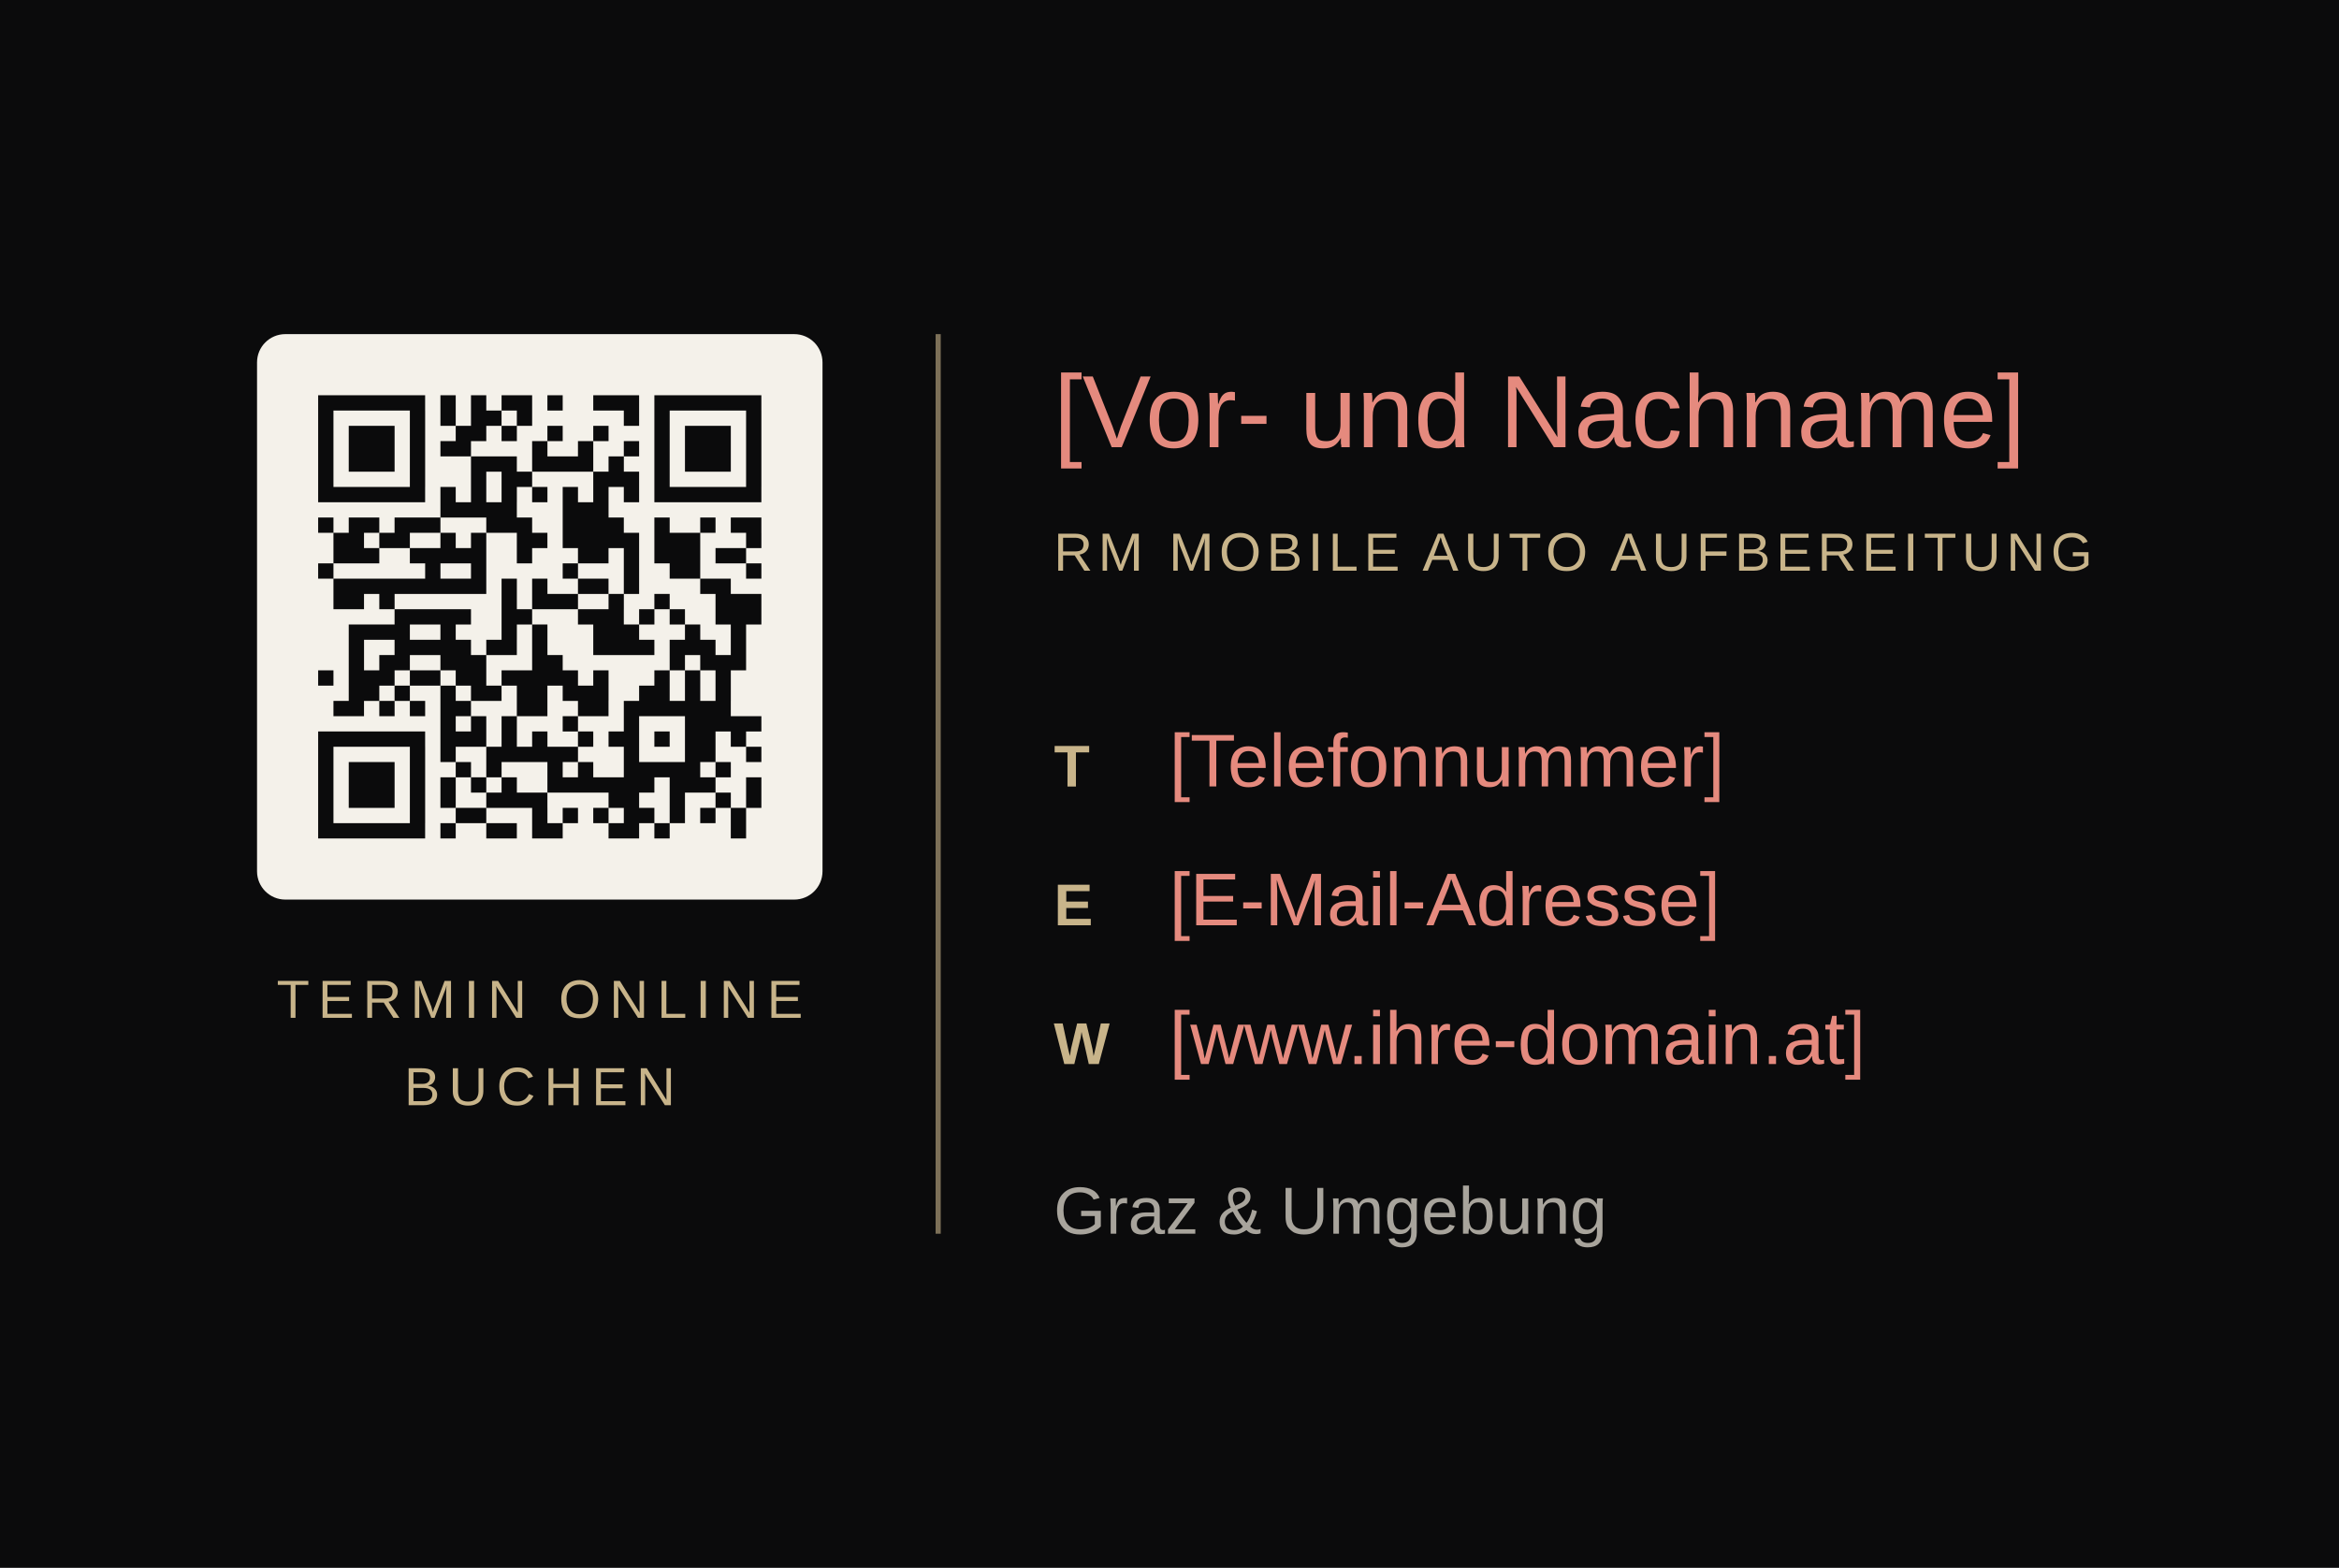
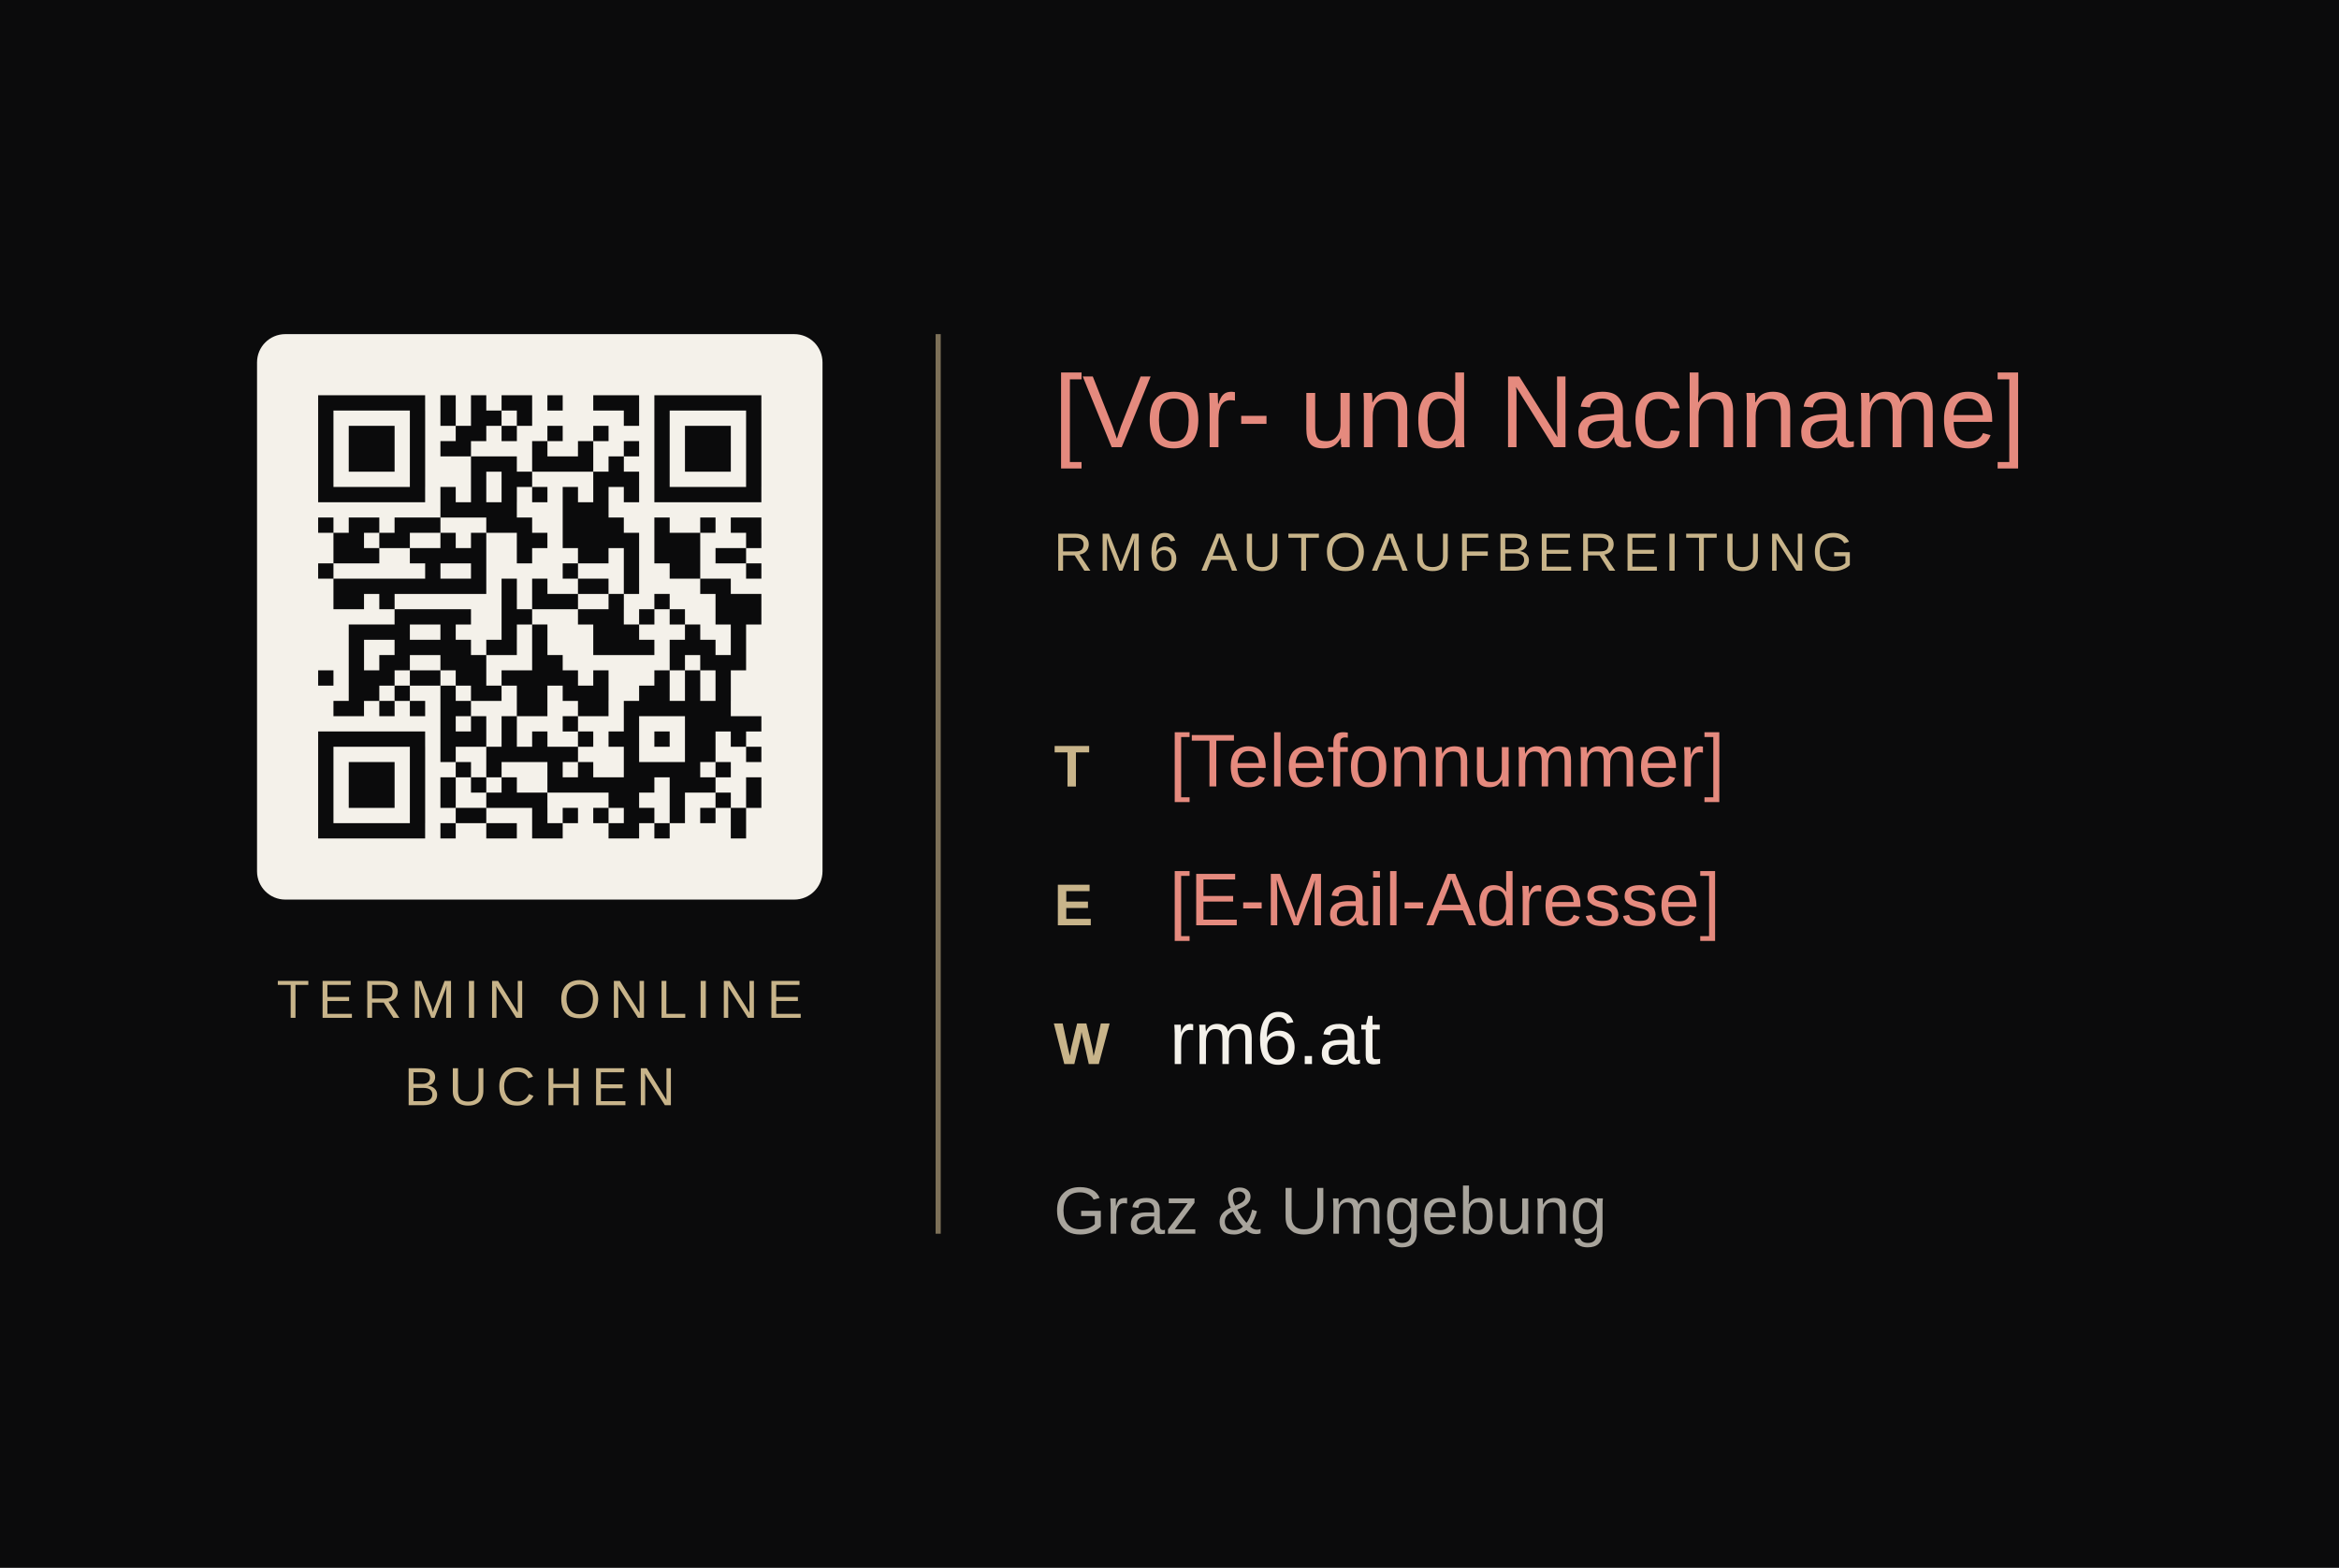
<svg xmlns="http://www.w3.org/2000/svg" width="91mm" height="61mm" viewBox="-3 -3 91 61">
  <defs />
  <rect x="-3" y="-3" width="91" height="61" fill="#0b0b0c" />
  <rect x="7" y="10" width="22" height="22" rx="1.1" fill="#f4f1ea" />
  <path d="M9.378 12.378h4.162v0.595h-4.162zM14.135 12.378h0.595v0.595h-0.595zM15.324 12.378h0.595v0.595h-0.595zM16.514 12.378h1.189v0.595h-1.189zM18.297 12.378h0.595v0.595h-0.595zM20.081 12.378h1.784v0.595h-1.784zM22.459 12.378h4.162v0.595h-4.162zM9.378 12.973h0.595v0.595h-0.595zM12.946 12.973h0.595v0.595h-0.595zM14.135 12.973h0.595v0.595h-0.595zM15.324 12.973h1.189v0.595h-1.189zM17.108 12.973h0.595v0.595h-0.595zM21.27 12.973h0.595v0.595h-0.595zM22.459 12.973h0.595v0.595h-0.595zM26.027 12.973h0.595v0.595h-0.595zM9.378 13.568h0.595v0.595h-0.595zM10.568 13.568h1.784v0.595h-1.784zM12.946 13.568h0.595v0.595h-0.595zM14.73 13.568h1.189v0.595h-1.189zM16.514 13.568h0.595v0.595h-0.595zM18.297 13.568h0.595v0.595h-0.595zM20.081 13.568h0.595v0.595h-0.595zM22.459 13.568h0.595v0.595h-0.595zM23.649 13.568h1.784v0.595h-1.784zM26.027 13.568h0.595v0.595h-0.595zM9.378 14.162h0.595v0.595h-0.595zM10.568 14.162h1.784v0.595h-1.784zM12.946 14.162h0.595v0.595h-0.595zM14.135 14.162h1.189v0.595h-1.189zM17.703 14.162h0.595v0.595h-0.595zM19.486 14.162h0.595v0.595h-0.595zM21.27 14.162h0.595v0.595h-0.595zM22.459 14.162h0.595v0.595h-0.595zM23.649 14.162h1.784v0.595h-1.784zM26.027 14.162h0.595v0.595h-0.595zM9.378 14.757h0.595v0.595h-0.595zM10.568 14.757h1.784v0.595h-1.784zM12.946 14.757h0.595v0.595h-0.595zM15.324 14.757h1.784v0.595h-1.784zM17.703 14.757h2.378v0.595h-2.378zM20.676 14.757h0.595v0.595h-0.595zM22.459 14.757h0.595v0.595h-0.595zM23.649 14.757h1.784v0.595h-1.784zM26.027 14.757h0.595v0.595h-0.595zM9.378 15.351h0.595v0.595h-0.595zM12.946 15.351h0.595v0.595h-0.595zM15.324 15.351h0.595v0.595h-0.595zM16.514 15.351h1.189v0.595h-1.189zM20.081 15.351h1.784v0.595h-1.784zM22.459 15.351h0.595v0.595h-0.595zM26.027 15.351h0.595v0.595h-0.595zM9.378 15.946h4.162v0.595h-4.162zM14.135 15.946h0.595v0.595h-0.595zM15.324 15.946h0.595v0.595h-0.595zM16.514 15.946h0.595v0.595h-0.595zM17.703 15.946h0.595v0.595h-0.595zM18.892 15.946h0.595v0.595h-0.595zM20.081 15.946h0.595v0.595h-0.595zM21.27 15.946h0.595v0.595h-0.595zM22.459 15.946h4.162v0.595h-4.162zM14.135 16.541h2.973v0.595h-2.973zM18.892 16.541h1.784v0.595h-1.784zM9.378 17.135h0.595v0.595h-0.595zM10.568 17.135h1.189v0.595h-1.189zM12.351 17.135h1.784v0.595h-1.784zM15.919 17.135h1.784v0.595h-1.784zM18.892 17.135h2.378v0.595h-2.378zM22.459 17.135h0.595v0.595h-0.595zM24.243 17.135h0.595v0.595h-0.595zM25.432 17.135h1.189v0.595h-1.189zM9.973 17.73h1.189v0.595h-1.189zM11.757 17.73h1.189v0.595h-1.189zM14.135 17.73h0.595v0.595h-0.595zM15.324 17.73h0.595v0.595h-0.595zM17.108 17.73h1.189v0.595h-1.189zM18.892 17.73h2.973v0.595h-2.973zM22.459 17.73h1.784v0.595h-1.784zM26.027 17.73h0.595v0.595h-0.595zM9.973 18.324h1.784v0.595h-1.784zM12.946 18.324h2.973v0.595h-2.973zM17.108 18.324h0.595v0.595h-0.595zM19.486 18.324h1.189v0.595h-1.189zM21.27 18.324h0.595v0.595h-0.595zM22.459 18.324h1.784v0.595h-1.784zM24.838 18.324h1.189v0.595h-1.189zM9.378 18.919h0.595v0.595h-0.595zM13.541 18.919h0.595v0.595h-0.595zM15.324 18.919h0.595v0.595h-0.595zM18.892 18.919h0.595v0.595h-0.595zM21.27 18.919h0.595v0.595h-0.595zM23.054 18.919h1.189v0.595h-1.189zM26.027 18.919h0.595v0.595h-0.595zM9.973 19.514h5.946v0.595h-5.946zM16.514 19.514h0.595v0.595h-0.595zM17.703 19.514h0.595v0.595h-0.595zM19.486 19.514h1.189v0.595h-1.189zM21.27 19.514h0.595v0.595h-0.595zM24.243 19.514h1.189v0.595h-1.189zM9.973 20.108h1.189v0.595h-1.189zM11.757 20.108h0.595v0.595h-0.595zM16.514 20.108h0.595v0.595h-0.595zM17.703 20.108h1.784v0.595h-1.784zM20.676 20.108h0.595v0.595h-0.595zM22.459 20.108h0.595v0.595h-0.595zM24.838 20.108h1.784v0.595h-1.784zM12.351 20.703h2.973v0.595h-2.973zM16.514 20.703h1.189v0.595h-1.189zM19.486 20.703h1.784v0.595h-1.784zM21.865 20.703h0.595v0.595h-0.595zM23.054 20.703h0.595v0.595h-0.595zM24.838 20.703h1.784v0.595h-1.784zM10.568 21.297h2.378v0.595h-2.378zM14.135 21.297h0.595v0.595h-0.595zM16.514 21.297h0.595v0.595h-0.595zM17.703 21.297h0.595v0.595h-0.595zM20.081 21.297h1.784v0.595h-1.784zM23.649 21.297h0.595v0.595h-0.595zM25.432 21.297h0.595v0.595h-0.595zM10.568 21.892h0.595v0.595h-0.595zM12.351 21.892h2.973v0.595h-2.973zM15.919 21.892h1.189v0.595h-1.189zM17.703 21.892h0.595v0.595h-0.595zM20.081 21.892h2.378v0.595h-2.378zM23.054 21.892h1.784v0.595h-1.784zM25.432 21.892h0.595v0.595h-0.595zM10.568 22.486h0.595v0.595h-0.595zM11.757 22.486h1.189v0.595h-1.189zM14.135 22.486h1.784v0.595h-1.784zM17.703 22.486h1.189v0.595h-1.189zM23.054 22.486h0.595v0.595h-0.595zM24.243 22.486h1.784v0.595h-1.784zM9.378 23.081h0.595v0.595h-0.595zM10.568 23.081h1.784v0.595h-1.784zM12.946 23.081h1.189v0.595h-1.189zM14.73 23.081h1.189v0.595h-1.189zM16.514 23.081h2.973v0.595h-2.973zM20.081 23.081h0.595v0.595h-0.595zM22.459 23.081h0.595v0.595h-0.595zM23.649 23.081h0.595v0.595h-0.595zM24.838 23.081h0.595v0.595h-0.595zM10.568 23.676h1.189v0.595h-1.189zM12.351 23.676h0.595v0.595h-0.595zM14.135 23.676h0.595v0.595h-0.595zM15.324 23.676h1.189v0.595h-1.189zM17.108 23.676h1.189v0.595h-1.189zM18.892 23.676h1.784v0.595h-1.784zM21.865 23.676h1.189v0.595h-1.189zM23.649 23.676h0.595v0.595h-0.595zM24.838 23.676h0.595v0.595h-0.595zM9.973 24.27h1.189v0.595h-1.189zM11.757 24.27h0.595v0.595h-0.595zM12.946 24.27h0.595v0.595h-0.595zM14.135 24.27h1.189v0.595h-1.189zM17.108 24.27h1.189v0.595h-1.189zM19.486 24.27h1.189v0.595h-1.189zM21.27 24.27h4.162v0.595h-4.162zM14.135 24.865h0.595v0.595h-0.595zM15.324 24.865h0.595v0.595h-0.595zM16.514 24.865h0.595v0.595h-0.595zM18.892 24.865h0.595v0.595h-0.595zM21.27 24.865h0.595v0.595h-0.595zM23.649 24.865h2.973v0.595h-2.973zM9.378 25.459h4.162v0.595h-4.162zM14.135 25.459h1.784v0.595h-1.784zM16.514 25.459h0.595v0.595h-0.595zM17.703 25.459h0.595v0.595h-0.595zM19.486 25.459h0.595v0.595h-0.595zM20.676 25.459h1.189v0.595h-1.189zM22.459 25.459h0.595v0.595h-0.595zM23.649 25.459h1.189v0.595h-1.189zM25.432 25.459h0.595v0.595h-0.595zM9.378 26.054h0.595v0.595h-0.595zM12.946 26.054h0.595v0.595h-0.595zM14.135 26.054h0.595v0.595h-0.595zM15.919 26.054h3.568v0.595h-3.568zM21.27 26.054h0.595v0.595h-0.595zM23.649 26.054h1.189v0.595h-1.189zM26.027 26.054h0.595v0.595h-0.595zM9.378 26.649h0.595v0.595h-0.595zM10.568 26.649h1.784v0.595h-1.784zM12.946 26.649h0.595v0.595h-0.595zM14.73 26.649h0.595v0.595h-0.595zM15.919 26.649h0.595v0.595h-0.595zM18.297 26.649h0.595v0.595h-0.595zM19.486 26.649h0.595v0.595h-0.595zM21.27 26.649h2.973v0.595h-2.973zM24.838 26.649h0.595v0.595h-0.595zM9.378 27.243h0.595v0.595h-0.595zM10.568 27.243h1.784v0.595h-1.784zM12.946 27.243h0.595v0.595h-0.595zM14.135 27.243h0.595v0.595h-0.595zM15.324 27.243h0.595v0.595h-0.595zM16.514 27.243h0.595v0.595h-0.595zM18.297 27.243h4.162v0.595h-4.162zM23.054 27.243h1.784v0.595h-1.784zM26.027 27.243h0.595v0.595h-0.595zM9.378 27.838h0.595v0.595h-0.595zM10.568 27.838h1.784v0.595h-1.784zM12.946 27.838h0.595v0.595h-0.595zM14.135 27.838h0.595v0.595h-0.595zM15.919 27.838h2.378v0.595h-2.378zM20.676 27.838h1.189v0.595h-1.189zM23.054 27.838h0.595v0.595h-0.595zM24.838 27.838h0.595v0.595h-0.595zM26.027 27.838h0.595v0.595h-0.595zM9.378 28.432h0.595v0.595h-0.595zM12.946 28.432h0.595v0.595h-0.595zM14.73 28.432h1.189v0.595h-1.189zM17.703 28.432h0.595v0.595h-0.595zM18.892 28.432h0.595v0.595h-0.595zM20.081 28.432h0.595v0.595h-0.595zM21.27 28.432h1.189v0.595h-1.189zM23.054 28.432h0.595v0.595h-0.595zM24.243 28.432h0.595v0.595h-0.595zM25.432 28.432h0.595v0.595h-0.595zM9.378 29.027h4.162v0.595h-4.162zM14.135 29.027h0.595v0.595h-0.595zM15.919 29.027h1.189v0.595h-1.189zM17.703 29.027h1.189v0.595h-1.189zM20.676 29.027h1.189v0.595h-1.189zM22.459 29.027h0.595v0.595h-0.595zM25.432 29.027h0.595v0.595h-0.595z" fill="#0b0b0c" />
  <text x="18" y="36.6" font-family="Geist, 'Helvetica Neue', Arial, sans-serif" font-size="2.1" font-weight="500" fill="#c8b48a" text-anchor="middle" letter-spacing="0.336">TERMIN ONLINE</text>
  <text x="18" y="40" font-family="Geist, 'Helvetica Neue', Arial, sans-serif" font-size="2.1" font-weight="500" fill="#c8b48a" text-anchor="middle" letter-spacing="0.336">BUCHEN</text>
  <line x1="33.5" y1="10" x2="33.5" y2="45" stroke="#c8b48a" stroke-width="0.2" stroke-opacity="0.6" />
  <text x="38" y="14.4" font-family="Geist, 'Helvetica Neue', Arial, sans-serif" font-size="4" font-weight="500" fill="#e58a7e">[Vor- und Nachname]</text>
-   <text x="38" y="19.2" font-family="Geist, 'Helvetica Neue', Arial, sans-serif" font-size="2.1" font-weight="500" fill="#c8b48a" letter-spacing="0.21">RM MOBILE AUTO AUFBEREITUNG</text>
+   <text x="38" y="19.2" font-family="Geist, 'Helvetica Neue', Arial, sans-serif" font-size="2.1" font-weight="500" fill="#c8b48a" letter-spacing="0.21">RM6 AUTOAUFBEREITUNG</text>
  <text x="38" y="27.6" font-family="Geist, 'Helvetica Neue', Arial, sans-serif" font-size="2.3" font-weight="600" fill="#c8b48a">T</text>
  <text x="42.5" y="27.6" font-family="Geist, 'Helvetica Neue', Arial, sans-serif" font-size="2.9" font-weight="400" fill="#e58a7e">[Telefonnummer]</text>
  <text x="38" y="33" font-family="Geist, 'Helvetica Neue', Arial, sans-serif" font-size="2.3" font-weight="600" fill="#c8b48a">E</text>
  <text x="42.5" y="33" font-family="Geist, 'Helvetica Neue', Arial, sans-serif" font-size="2.9" font-weight="400" fill="#e58a7e">[E-Mail-Adresse]</text>
  <text x="38" y="38.4" font-family="Geist, 'Helvetica Neue', Arial, sans-serif" font-size="2.3" font-weight="600" fill="#c8b48a">W</text>
-   <text x="42.5" y="38.4" font-family="Geist, 'Helvetica Neue', Arial, sans-serif" font-size="2.9" font-weight="400" fill="#e58a7e">[www.ihre-domain.at]</text>
+   <text x="42.5" y="38.4" font-family="Geist, 'Helvetica Neue', Arial, sans-serif" font-size="2.9" font-weight="400" fill="#f4f1ea">rm6.at</text>
  <text x="38" y="45" font-family="Geist, 'Helvetica Neue', Arial, sans-serif" font-size="2.6" font-weight="400" fill="#a8a49c">Graz &amp; Umgebung</text>
</svg>
